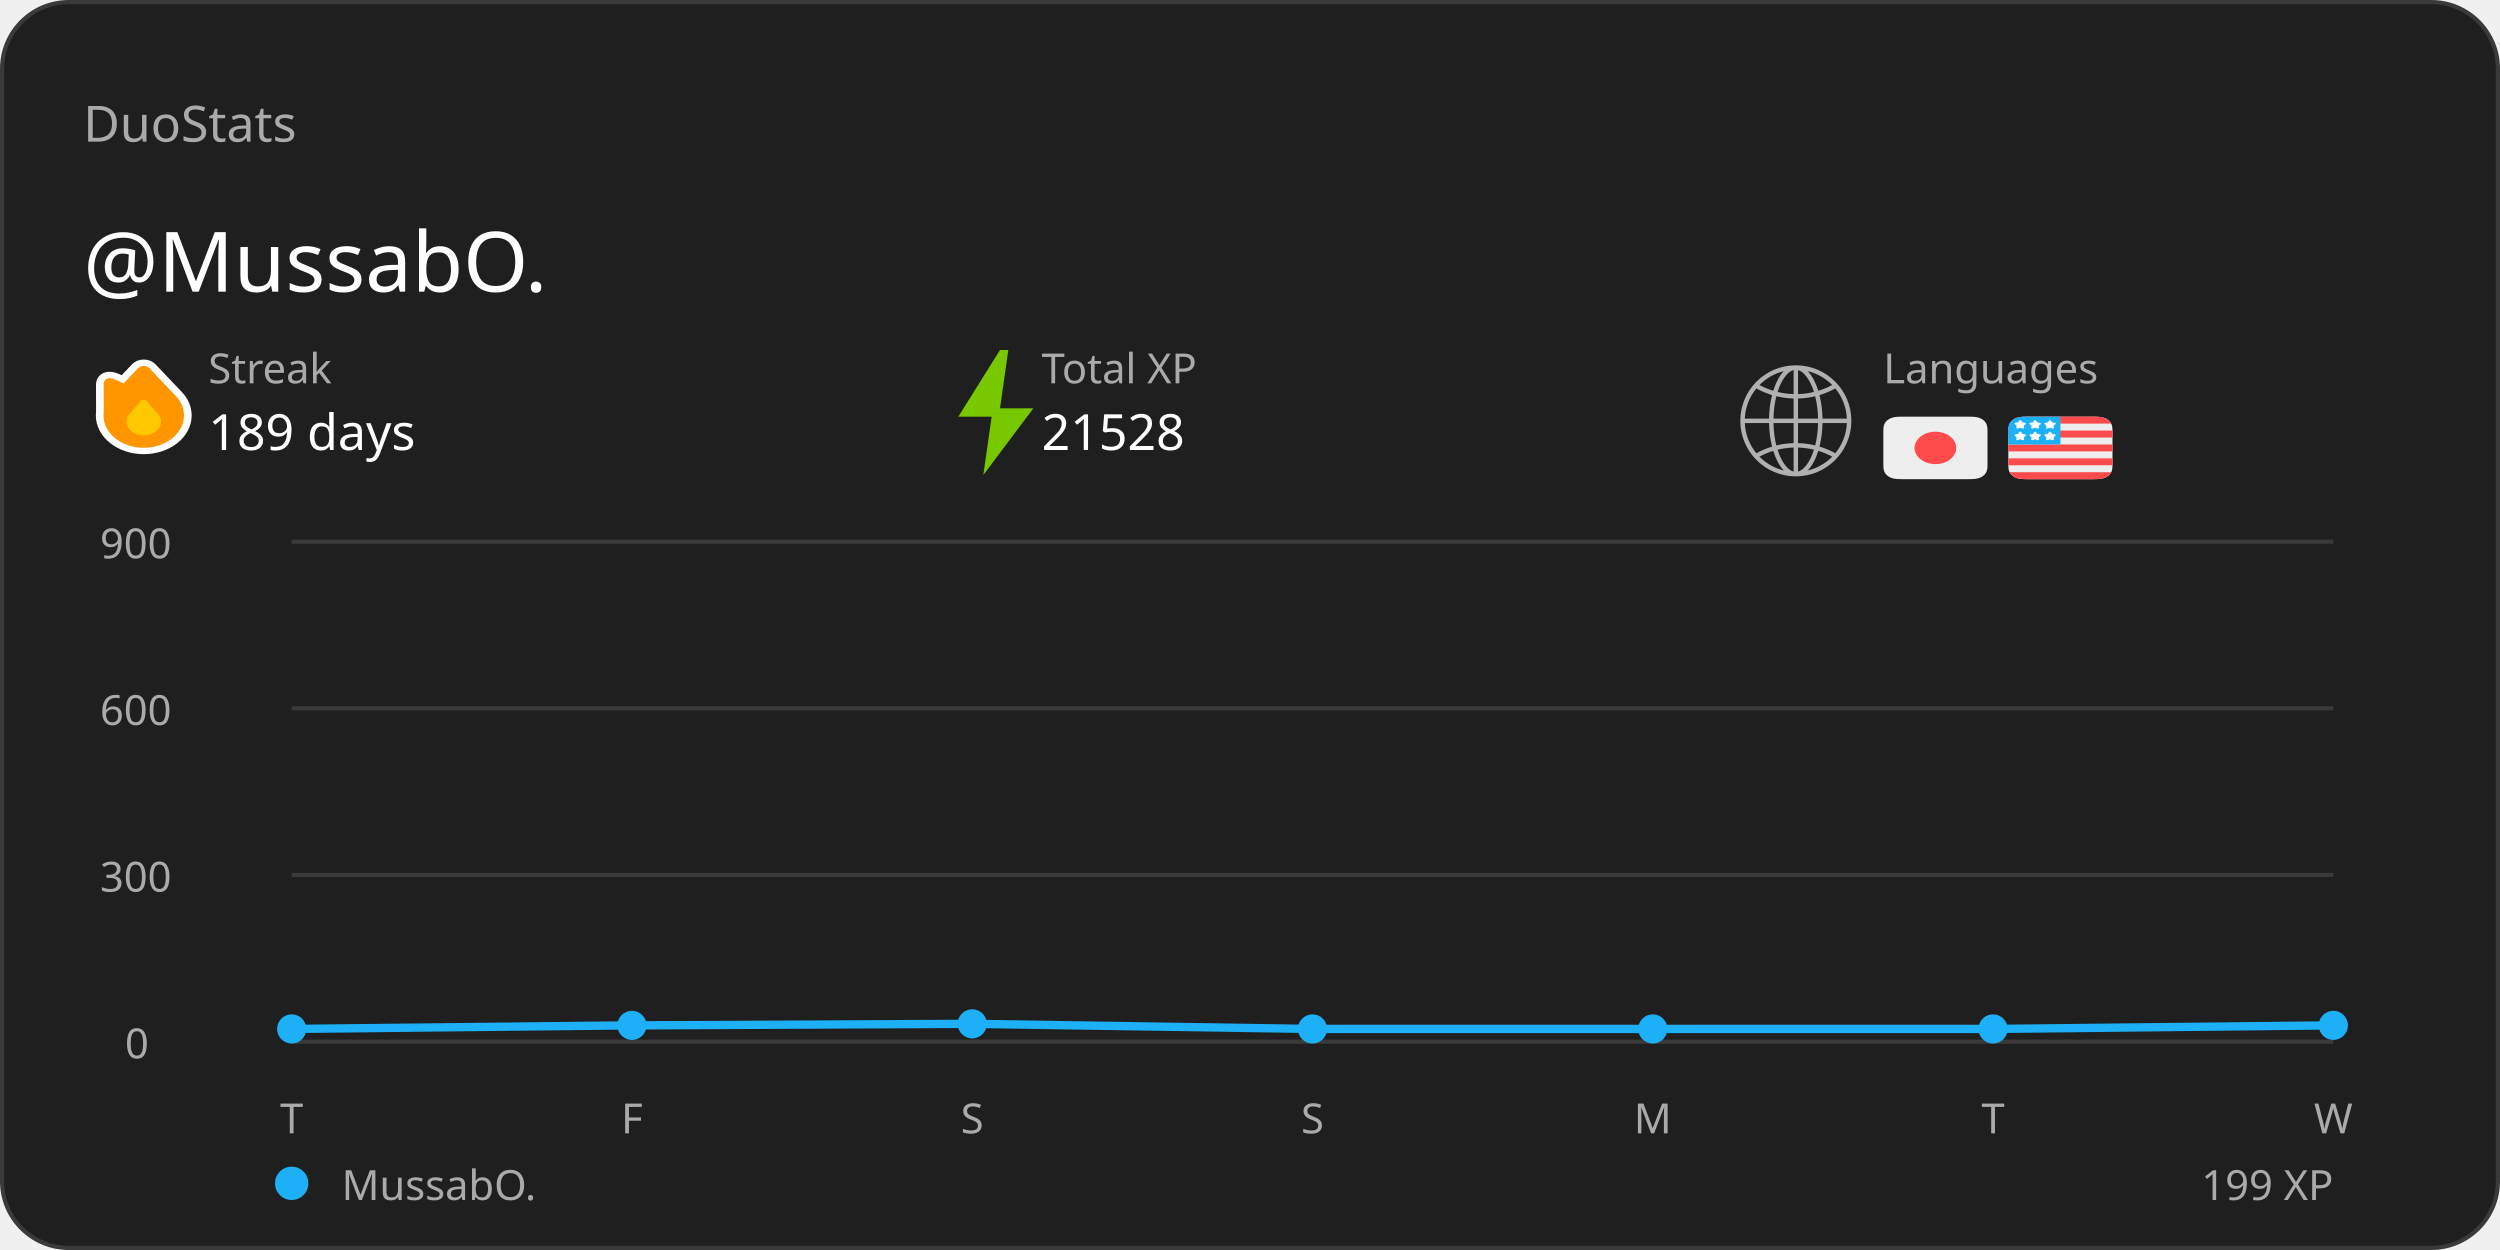
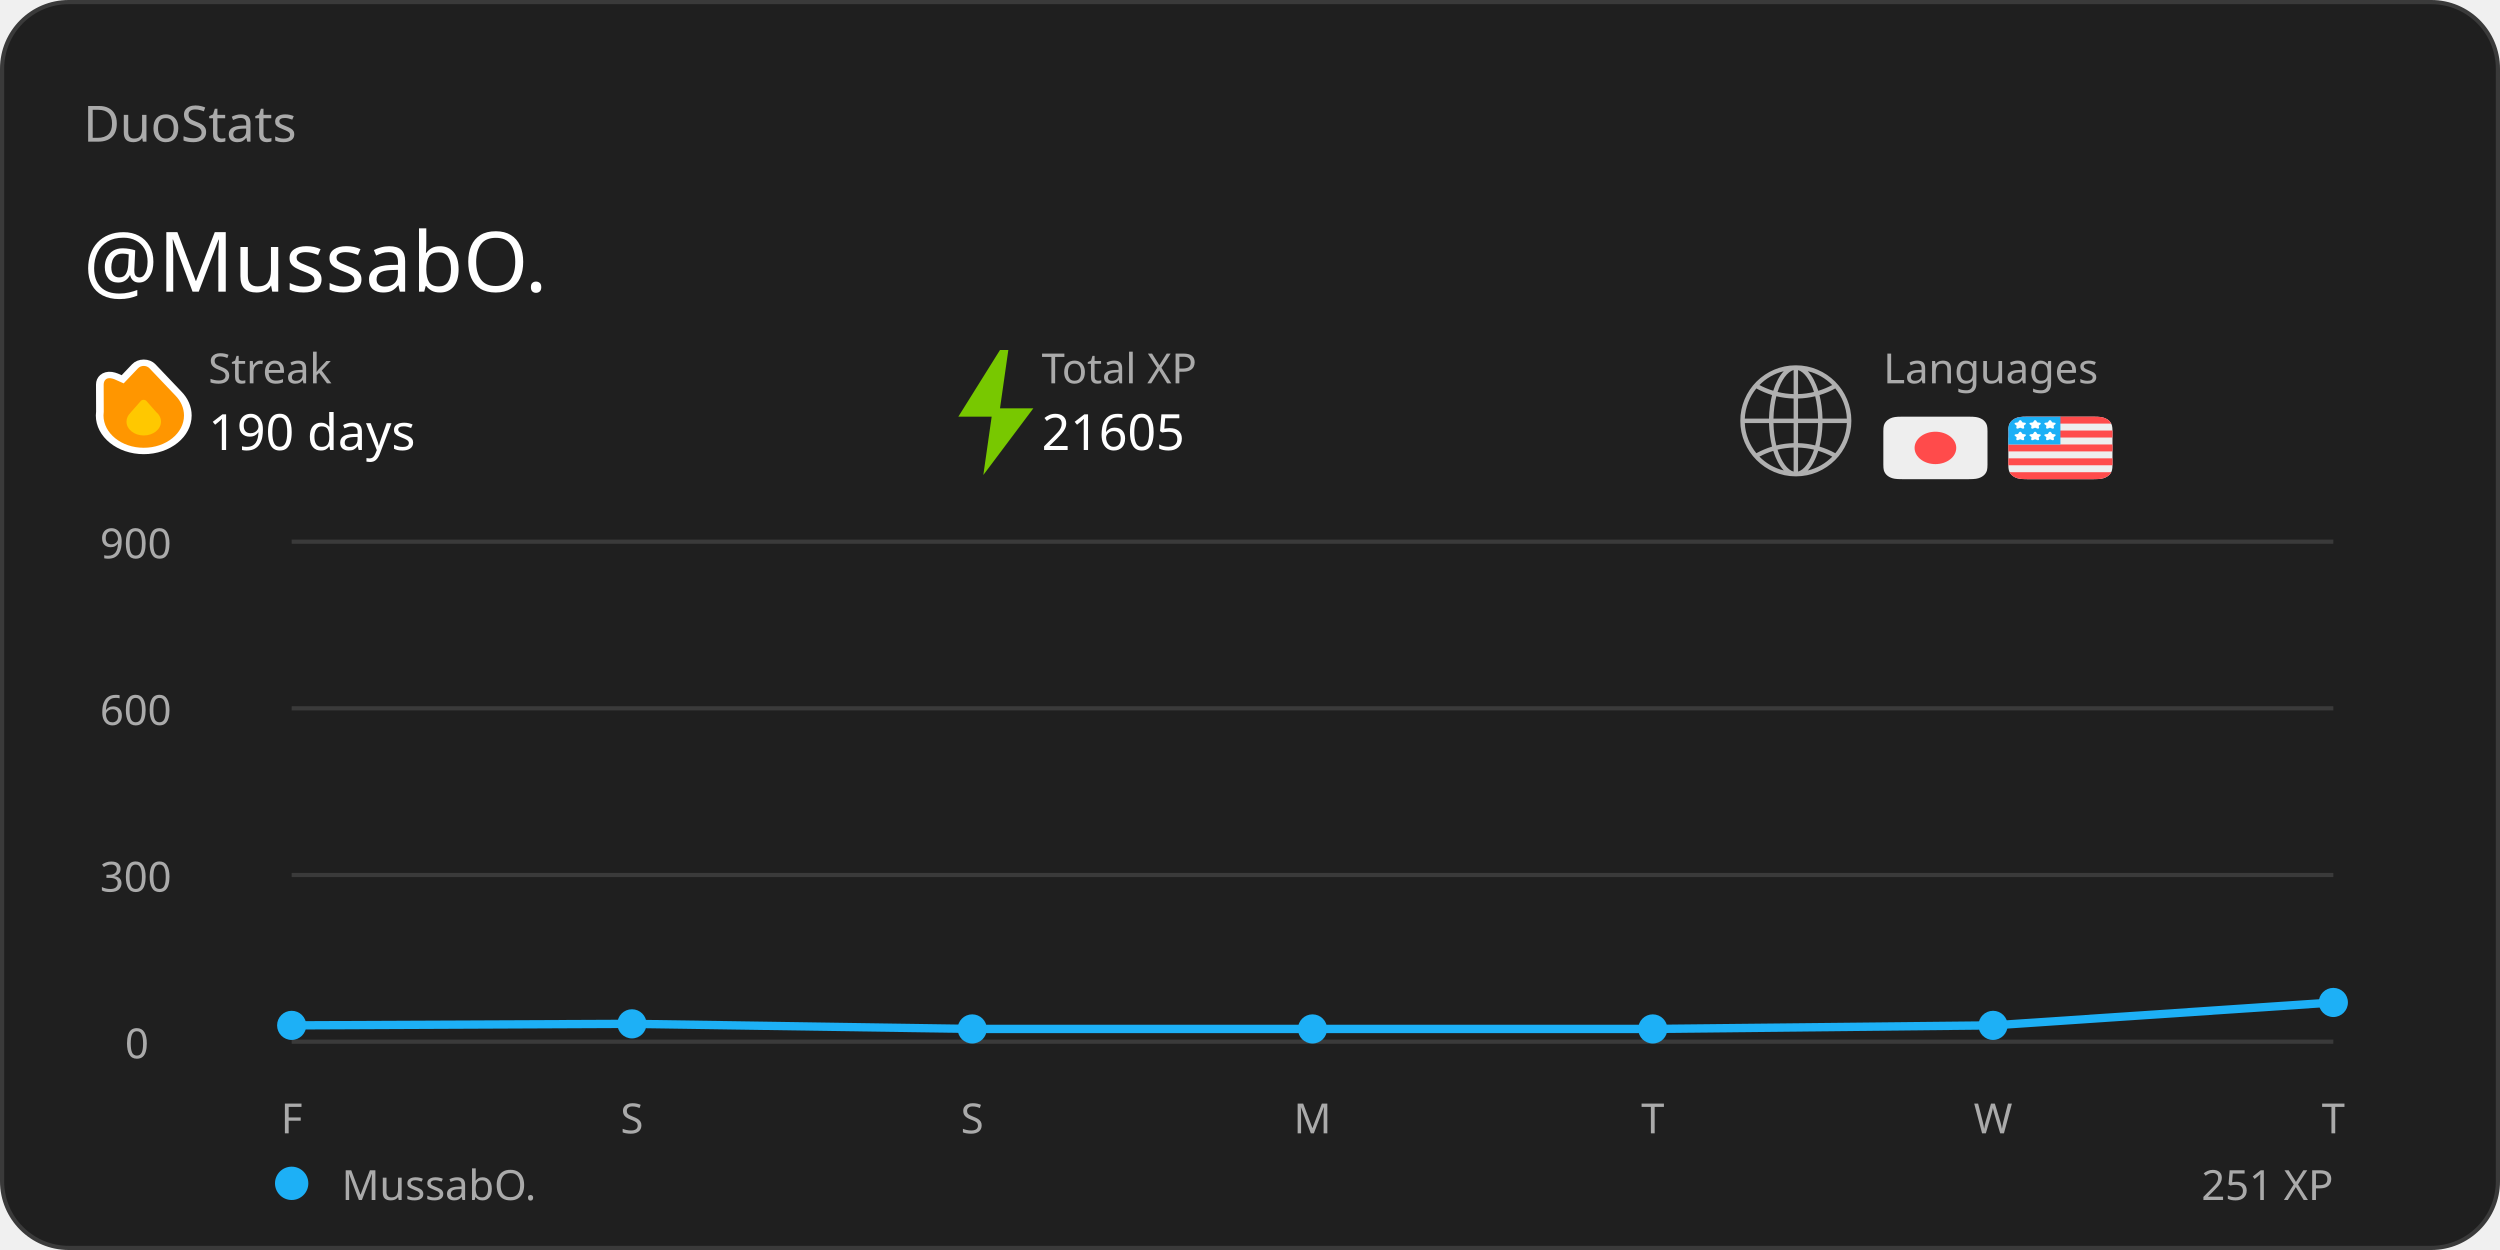
<svg xmlns="http://www.w3.org/2000/svg" width="600" height="300" viewBox="0 0 600 300">
  <rect x="0.5" y="0.5" width="599" height="299" rx="16" fill="#1F1F1F" stroke="#3A3A3A" />
  <text x="20" y="34" fill="#AAAAAA" font-size="12" font-family="DIN Round Pro, system-ui, sans-serif">DuoStats</text>
  <text x="20" y="70" fill="#FFFFFF" font-size="20" font-family="DIN Round Pro, system-ui, sans-serif">@MussabO.</text>
  <g transform="translate(23, 86) scale(0.92, 0.7666667)">
    <g id="Page-1" stroke="none" stroke-width="1" fill="none" fill-rule="evenodd">
      <g id="streak" transform="translate(1, 1)" fill-rule="nonzero">
        <g id="Group" fill="#FF9600" stroke="#FFFFFF" stroke-width="2">
          <path d="M0.068,15.675 L0.044,7.216 C0.039,5.334 1.25,3.942 3.056,4.246 C3.413,4.306 3.998,4.491 4.306,4.656 L5.997,5.561 L9.247,1.464 C9.793,0.776 10.622,0.376 11.5,0.376 C12.378,0.376 13.207,0.776 13.753,1.464 L20.523,10 C22.123,11.939 22.999,14.375 23,16.889 C23,23.034 17.843,28 11.5,28 C5.157,28 0,23.034 0,16.889 C0,16.481 0.023,16.076 0.068,15.675 Z" id="Path" />
        </g>
        <g id="Group" transform="translate(7, 11)" fill="#FFC800">
          <path d="M1.012,5.077 C1.026,5.04 1.046,5.005 1.069,4.973 L3.719,1.364 C3.893,1.127 4.17,0.987 4.464,0.987 C4.758,0.987 5.035,1.127 5.209,1.364 L7.732,4.8 C8.541,5.595 8.998,6.681 9,7.815 C9,10.208 6.985,12.148 4.5,12.148 C2.015,12.148 0,10.208 0,7.815 C0,6.776 0.38,5.823 1.012,5.077 L1.012,5.077 Z" id="Path" />
        </g>
      </g>
    </g>
  </g>
  <text x="50" y="92" fill="#AAAAAA" font-size="10" font-family="DIN Round Pro, system-ui, sans-serif">Streak</text>
-   <text x="50" y="108" fill="#FFFFFF" font-size="12" font-family="DIN Round Pro, system-ui, sans-serif">189 days</text>
+   <text x="50" y="108" fill="#FFFFFF" font-size="12" font-family="DIN Round Pro, system-ui, sans-serif">190 days</text>
  <path d="M240 84 230 100h8l-2 14 12-16h-8l2-14z" fill="#78C800" />
  <text x="250" y="92" fill="#AAAAAA" font-size="10" font-family="DIN Round Pro, system-ui, sans-serif">Total XP</text>
-   <text x="250" y="108" fill="#FFFFFF" font-size="12" font-family="DIN Round Pro, system-ui, sans-serif">21528</text>
+   <text x="250" y="108" fill="#FFFFFF" font-size="12" font-family="DIN Round Pro, system-ui, sans-serif">21605</text>
  <g transform="translate(415, 85) scale(1.0, 1.0)">
    <g id="SVGRepo_bgCarrier" stroke-width="0" />
    <g id="SVGRepo_tracerCarrier" stroke-linecap="round" stroke-linejoin="round" />
    <g id="SVGRepo_iconCarrier">
      <g id="icomoon-ignore"> </g>
      <path d="M16 2.672c-0.004 0-0.007 0-0.011 0-0.002 0-0.003 0-0.005 0-0.005 0-0.010 0.001-0.016 0.001-7.347 0.017-13.296 5.977-13.296 13.327 0 7.348 5.949 13.309 13.296 13.327 0.005 0 0.010 0.001 0.016 0.001 0.002 0 0.004 0 0.005 0 0.004 0 0.008 0 0.011 0 7.36 0 13.328-5.968 13.328-13.328s-5.968-13.328-13.328-13.328zM16.533 10.648c1.413-0.039 2.788-0.225 4.112-0.548 0.399 1.571 0.647 3.382 0.686 5.367h-4.798v-4.819zM16.533 9.582v-5.759c1.437 0.398 2.893 2.314 3.821 5.252-1.231 0.297-2.509 0.47-3.821 0.507zM15.467 3.81v5.772c-1.323-0.037-2.611-0.213-3.852-0.515 0.936-2.956 2.405-4.879 3.852-5.256zM15.467 10.647v4.82h-4.831c0.039-1.988 0.287-3.801 0.687-5.373 1.334 0.326 2.72 0.515 4.144 0.553zM9.563 15.467h-5.811c0.118-2.741 1.139-5.252 2.773-7.241 1.187 0.654 2.446 1.189 3.766 1.589-0.431 1.7-0.689 3.617-0.728 5.652zM9.563 16.533c0.039 2.034 0.297 3.951 0.728 5.651-1.319 0.401-2.579 0.936-3.766 1.59-1.635-1.989-2.656-4.5-2.773-7.241h5.811zM10.636 16.533h4.831v4.814c-1.424 0.038-2.81 0.228-4.145 0.555-0.399-1.571-0.647-3.383-0.686-5.369zM15.467 22.412v5.778c-1.448-0.378-2.919-2.303-3.854-5.263 1.241-0.302 2.53-0.478 3.854-0.515zM16.533 28.178v-5.765c1.313 0.038 2.591 0.211 3.822 0.508-0.928 2.941-2.384 4.86-3.822 5.257zM16.533 21.347v-4.814h4.798c-0.039 1.983-0.286 3.791-0.684 5.361-1.325-0.323-2.7-0.51-4.113-0.548zM22.404 16.533h5.845c-0.118 2.741-1.138 5.251-2.773 7.24-1.197-0.658-2.467-1.197-3.797-1.599 0.43-1.698 0.687-3.611 0.726-5.64zM22.404 15.467c-0.039-2.033-0.297-3.946-0.727-5.646 1.33-0.402 2.599-0.94 3.795-1.598 1.636 1.989 2.658 4.501 2.776 7.244h-5.845zM24.738 7.409c-1.061 0.564-2.18 1.031-3.35 1.385-0.623-2.005-1.498-3.642-2.533-4.717 2.27 0.545 4.297 1.719 5.883 3.332zM13.103 4.087c-1.029 1.073-1.9 2.702-2.521 4.697-1.158-0.353-2.268-0.815-3.319-1.375 1.575-1.602 3.587-2.774 5.84-3.322zM7.259 24.587c1.052-0.561 2.163-1.024 3.322-1.377 0.621 1.997 1.492 3.629 2.522 4.702-2.255-0.549-4.268-1.721-5.844-3.326zM18.855 27.922c1.036-1.075 1.911-2.712 2.535-4.721 1.17 0.355 2.29 0.82 3.351 1.387-1.586 1.614-3.614 2.791-5.886 3.334z" fill="#b0b0b0"> </path>
    </g>
  </g>
  <text x="452" y="92" fill="#AAAAAA" font-size="10" font-family="DIN Round Pro, system-ui, sans-serif">Languages</text>
  <g transform="translate(452, 100) scale(0.3571429, 0.2777778)">
    <g clip-path="url(#clip0_129_1008)">
      <path fill-rule="evenodd" clip-rule="evenodd" d="M12.563 0H57.437C61.805 0 63.389 0.455 64.987 1.309C66.584 2.163 67.837 3.416 68.691 5.013C69.545 6.61 70 8.195 70 12.563V41.437C70 45.805 69.545 47.389 68.691 48.986C67.837 50.584 66.584 51.837 64.987 52.691C63.389 53.545 61.805 54 57.437 54H12.563C8.195 54 6.61 53.545 5.013 52.691C3.416 51.837 2.163 50.584 1.309 48.986C0.455 47.389 0 45.805 0 41.437V12.563C0 8.195 0.455 6.61 1.309 5.013C2.163 3.416 3.416 2.163 5.013 1.309C6.61 0.455 8.195 0 12.563 0Z" fill="#EEEEEE" />
      <path d="M35 41C42.732 41 49 34.732 49 27C49 19.268 42.732 13 35 13C27.268 13 21 19.268 21 27C21 34.732 27.268 41 35 41Z" fill="#FF4B4B" />
    </g>
    <defs>
      <clipPath id="clip0_129_1008">
        <rect width="70" height="54" fill="white" />
      </clipPath>
    </defs>
  </g>
  <g transform="translate(482, 100) scale(0.3571429, 0.2777778)">
    <g clip-path="url(#clip0_129_593)">
      <path fill-rule="evenodd" clip-rule="evenodd" d="M12.563 0H57.437C61.805 0 63.389 0.455 64.987 1.309C66.584 2.163 67.837 3.416 68.691 5.013C69.545 6.61 70 8.195 70 12.563V41.437C70 45.805 69.545 47.389 68.691 48.986C67.837 50.584 66.584 51.837 64.987 52.691C63.389 53.545 61.805 54 57.437 54H12.563C8.195 54 6.61 53.545 5.013 52.691C3.416 51.837 2.163 50.584 1.309 48.986C0.455 47.389 0 45.805 0 41.437V12.563C0 8.195 0.455 6.61 1.309 5.013C2.163 3.416 3.416 2.163 5.013 1.309C6.61 0.455 8.195 0 12.563 0Z" fill="#EEEEEE" />
      <path fill-rule="evenodd" clip-rule="evenodd" d="M12.563 0H57.437C61.805 0 63.389 0.455 64.987 1.309C66.584 2.163 67.837 3.416 68.691 5.013C68.863 5.335 69.019 5.656 69.158 6H0.842C0.981 5.656 1.137 5.335 1.309 5.013C2.163 3.416 3.416 2.163 5.013 1.309C6.61 0.455 8.195 0 12.563 0Z" fill="#FF4B4B" />
      <path fill-rule="evenodd" clip-rule="evenodd" d="M69.997 12C69.999 12.182 70 12.37 70 12.563V18H0V12.563C0 12.37 0.001 12.182 0.003 12H69.997Z" fill="#FF4B4B" />
      <path fill-rule="evenodd" clip-rule="evenodd" d="M70 24V30H0V24H70Z" fill="#FF4B4B" />
      <path fill-rule="evenodd" clip-rule="evenodd" d="M70 41.437C70 41.63 69.999 41.818 69.997 42H0.003C0.001 41.818 0 41.63 0 41.437V36H70V41.437Z" fill="#FF4B4B" />
      <path fill-rule="evenodd" clip-rule="evenodd" d="M69.158 48C69.019 48.344 68.863 48.665 68.691 48.986C67.837 50.584 66.584 51.837 64.987 52.691C63.389 53.545 61.805 54 57.437 54H12.563C8.195 54 6.61 53.545 5.013 52.691C3.416 51.837 2.163 50.584 1.309 48.986C1.137 48.665 0.981 48.344 0.842 48H69.158Z" fill="#FF4B4B" />
      <path fill-rule="evenodd" clip-rule="evenodd" d="M12.563 0H35V24H0V12.563C0 8.195 0.455 6.61 1.309 5.013C2.163 3.416 3.416 2.163 5.013 1.309C6.61 0.455 8.195 0 12.563 0Z" fill="#1CB0F6" />
      <path d="M27.806 9.602L26.531 10.273C26.13 10.483 25.635 10.329 25.424 9.929C25.341 9.769 25.312 9.586 25.342 9.409L25.586 7.988C25.609 7.853 25.564 7.715 25.466 7.62L24.434 6.614C24.11 6.298 24.103 5.779 24.419 5.455C24.545 5.326 24.71 5.242 24.888 5.216L26.314 5.009C26.45 4.989 26.567 4.904 26.628 4.781L27.266 3.489C27.466 3.083 27.957 2.916 28.363 3.117C28.525 3.196 28.655 3.327 28.735 3.489L29.373 4.781C29.434 4.904 29.551 4.989 29.687 5.009L31.113 5.216C31.561 5.281 31.871 5.697 31.806 6.145C31.78 6.323 31.696 6.488 31.567 6.614L30.535 7.62C30.437 7.715 30.392 7.853 30.415 7.988L30.659 9.409C30.735 9.855 30.436 10.278 29.99 10.355C29.812 10.385 29.629 10.356 29.47 10.273L28.194 9.602C28.073 9.538 27.928 9.538 27.806 9.602Z" fill="white" />
      <path d="M27.806 19.602L26.531 20.273C26.13 20.483 25.635 20.329 25.424 19.929C25.341 19.769 25.312 19.587 25.342 19.409L25.586 17.988C25.609 17.853 25.564 17.715 25.466 17.62L24.434 16.614C24.11 16.298 24.103 15.779 24.419 15.455C24.545 15.326 24.71 15.242 24.888 15.216L26.314 15.009C26.45 14.989 26.567 14.904 26.628 14.781L27.266 13.489C27.466 13.083 27.957 12.916 28.363 13.117C28.525 13.196 28.655 13.327 28.735 13.489L29.373 14.781C29.434 14.904 29.551 14.989 29.687 15.009L31.113 15.216C31.561 15.281 31.871 15.697 31.806 16.145C31.78 16.323 31.696 16.488 31.567 16.614L30.535 17.62C30.437 17.715 30.392 17.853 30.415 17.988L30.659 19.409C30.735 19.855 30.436 20.278 29.99 20.355C29.812 20.385 29.629 20.356 29.47 20.273L28.194 19.602C28.073 19.538 27.928 19.538 27.806 19.602Z" fill="white" />
      <path d="M17.806 9.602L16.531 10.273C16.13 10.483 15.635 10.329 15.425 9.929C15.341 9.769 15.312 9.586 15.342 9.409L15.586 7.988C15.609 7.853 15.564 7.715 15.466 7.62L14.434 6.614C14.11 6.298 14.103 5.779 14.419 5.455C14.545 5.326 14.71 5.242 14.888 5.216L16.314 5.009C16.45 4.989 16.567 4.904 16.628 4.781L17.266 3.489C17.466 3.083 17.957 2.916 18.363 3.117C18.525 3.196 18.655 3.327 18.735 3.489L19.373 4.781C19.434 4.904 19.551 4.989 19.687 5.009L21.113 5.216C21.561 5.281 21.871 5.697 21.806 6.145C21.78 6.323 21.696 6.488 21.567 6.614L20.535 7.62C20.437 7.715 20.392 7.853 20.415 7.988L20.659 9.409C20.735 9.855 20.436 10.278 19.99 10.355C19.812 10.385 19.629 10.356 19.47 10.273L18.194 9.602C18.073 9.538 17.928 9.538 17.806 9.602Z" fill="white" />
      <path d="M17.806 19.602L16.531 20.273C16.13 20.483 15.635 20.329 15.425 19.929C15.341 19.769 15.312 19.587 15.342 19.409L15.586 17.988C15.609 17.853 15.564 17.715 15.466 17.62L14.434 16.614C14.11 16.298 14.103 15.779 14.419 15.455C14.545 15.326 14.71 15.242 14.888 15.216L16.314 15.009C16.45 14.989 16.567 14.904 16.628 14.781L17.266 13.489C17.466 13.083 17.957 12.916 18.363 13.117C18.525 13.196 18.655 13.327 18.735 13.489L19.373 14.781C19.434 14.904 19.551 14.989 19.687 15.009L21.113 15.216C21.561 15.281 21.871 15.697 21.806 16.145C21.78 16.323 21.696 16.488 21.567 16.614L20.535 17.62C20.437 17.715 20.392 17.853 20.415 17.988L20.659 19.409C20.735 19.855 20.436 20.278 19.99 20.355C19.812 20.385 19.629 20.356 19.47 20.273L18.194 19.602C18.073 19.538 17.928 19.538 17.806 19.602Z" fill="white" />
      <path d="M7.807 9.602L6.531 10.273C6.13 10.483 5.635 10.329 5.424 9.929C5.341 9.769 5.312 9.586 5.342 9.409L5.586 7.988C5.609 7.853 5.564 7.715 5.466 7.62L4.434 6.614C4.11 6.298 4.103 5.779 4.419 5.455C4.545 5.326 4.71 5.242 4.888 5.216L6.314 5.009C6.45 4.989 6.567 4.904 6.628 4.781L7.266 3.489C7.466 3.083 7.957 2.916 8.363 3.117C8.525 3.196 8.655 3.327 8.735 3.489L9.373 4.781C9.434 4.904 9.551 4.989 9.687 5.009L11.113 5.216C11.561 5.281 11.871 5.697 11.806 6.145C11.78 6.323 11.696 6.488 11.567 6.614L10.535 7.62C10.437 7.715 10.392 7.853 10.415 7.988L10.659 9.409C10.735 9.855 10.436 10.278 9.99 10.355C9.812 10.385 9.629 10.356 9.47 10.273L8.194 9.602C8.073 9.538 7.928 9.538 7.807 9.602Z" fill="white" />
      <path d="M7.807 19.602L6.531 20.273C6.13 20.483 5.635 20.329 5.424 19.929C5.341 19.769 5.312 19.587 5.342 19.409L5.586 17.988C5.609 17.853 5.564 17.715 5.466 17.62L4.434 16.614C4.11 16.298 4.103 15.779 4.419 15.455C4.545 15.326 4.71 15.242 4.888 15.216L6.314 15.009C6.45 14.989 6.567 14.904 6.628 14.781L7.266 13.489C7.466 13.083 7.957 12.916 8.363 13.117C8.525 13.196 8.655 13.327 8.735 13.489L9.373 14.781C9.434 14.904 9.551 14.989 9.687 15.009L11.113 15.216C11.561 15.281 11.871 15.697 11.806 16.145C11.78 16.323 11.696 16.488 11.567 16.614L10.535 17.62C10.437 17.715 10.392 17.853 10.415 17.988L10.659 19.409C10.735 19.855 10.436 20.278 9.99 20.355C9.812 20.385 9.629 20.356 9.47 20.273L8.194 19.602C8.073 19.538 7.928 19.538 7.807 19.602Z" fill="white" />
    </g>
    <defs>
      <clipPath id="clip0_129_593">
        <rect width="70" height="54" fill="white" />
      </clipPath>
    </defs>
  </g>
  <g stroke="#3A3A3A" stroke-width="1">
    <line x1="70" y1="250" x2="560" y2="250" />
    <line x1="70" y1="210" x2="560" y2="210" />
    <line x1="70" y1="170" x2="560" y2="170" />
    <line x1="70" y1="130" x2="560" y2="130" />
  </g>
  <g fill="#AAAAAA" font-size="10" font-family="DIN Round Pro, system-ui, sans-serif">
    <text x="30" y="254">0</text>
    <text x="24" y="214">300</text>
    <text x="24" y="174">600</text>
    <text x="24" y="134">900</text>
  </g>
-   <polyline points="70.0,246.944 151.667,246.089 233.333,245.722 315.0,246.944 396.667,246.944 478.333,246.944 560.0,246.089" fill="none" stroke="#1DB0F6" stroke-width="2" stroke-linecap="round" stroke-linejoin="round" />
-   <circle cx="70.0" cy="246.944" r="3.5" fill="#1DB0F6" />
-   <circle cx="151.667" cy="246.089" r="3.5" fill="#1DB0F6" />
-   <circle cx="233.333" cy="245.722" r="3.5" fill="#1DB0F6" />
+   <polyline points="70.0,246.089 151.667,245.722 233.333,246.944 315.0,246.944 396.667,246.944 478.333,246.089 560.0,240.589" fill="none" stroke="#1DB0F6" stroke-width="2" stroke-linecap="round" stroke-linejoin="round" />
+   <circle cx="70.0" cy="246.089" r="3.5" fill="#1DB0F6" />
+   <circle cx="151.667" cy="245.722" r="3.5" fill="#1DB0F6" />
+   <circle cx="233.333" cy="246.944" r="3.5" fill="#1DB0F6" />
  <circle cx="315.0" cy="246.944" r="3.5" fill="#1DB0F6" />
  <circle cx="396.667" cy="246.944" r="3.5" fill="#1DB0F6" />
-   <circle cx="478.333" cy="246.944" r="3.5" fill="#1DB0F6" />
-   <circle cx="560.0" cy="246.089" r="3.5" fill="#1DB0F6" />
-   <text x="70.0" y="272" fill="#AAAAAA" font-size="10" text-anchor="middle" font-family="DIN Round Pro, system-ui, sans-serif">T</text>
-   <text x="151.667" y="272" fill="#AAAAAA" font-size="10" text-anchor="middle" font-family="DIN Round Pro, system-ui, sans-serif">F</text>
+   <circle cx="478.333" cy="246.089" r="3.5" fill="#1DB0F6" />
+   <circle cx="560.0" cy="240.589" r="3.5" fill="#1DB0F6" />
+   <text x="70.0" y="272" fill="#AAAAAA" font-size="10" text-anchor="middle" font-family="DIN Round Pro, system-ui, sans-serif">F</text>
+   <text x="151.667" y="272" fill="#AAAAAA" font-size="10" text-anchor="middle" font-family="DIN Round Pro, system-ui, sans-serif">S</text>
  <text x="233.333" y="272" fill="#AAAAAA" font-size="10" text-anchor="middle" font-family="DIN Round Pro, system-ui, sans-serif">S</text>
-   <text x="315.0" y="272" fill="#AAAAAA" font-size="10" text-anchor="middle" font-family="DIN Round Pro, system-ui, sans-serif">S</text>
-   <text x="396.667" y="272" fill="#AAAAAA" font-size="10" text-anchor="middle" font-family="DIN Round Pro, system-ui, sans-serif">M</text>
-   <text x="478.333" y="272" fill="#AAAAAA" font-size="10" text-anchor="middle" font-family="DIN Round Pro, system-ui, sans-serif">T</text>
-   <text x="560.0" y="272" fill="#AAAAAA" font-size="10" text-anchor="middle" font-family="DIN Round Pro, system-ui, sans-serif">W</text>
+   <text x="315.0" y="272" fill="#AAAAAA" font-size="10" text-anchor="middle" font-family="DIN Round Pro, system-ui, sans-serif">M</text>
+   <text x="396.667" y="272" fill="#AAAAAA" font-size="10" text-anchor="middle" font-family="DIN Round Pro, system-ui, sans-serif">T</text>
+   <text x="478.333" y="272" fill="#AAAAAA" font-size="10" text-anchor="middle" font-family="DIN Round Pro, system-ui, sans-serif">W</text>
+   <text x="560.0" y="272" fill="#AAAAAA" font-size="10" text-anchor="middle" font-family="DIN Round Pro, system-ui, sans-serif">T</text>
  <circle cx="70" cy="284" r="4" fill="#1DB0F6" />
  <text x="82" y="288" fill="#AAAAAA" font-size="10" font-family="DIN Round Pro, system-ui, sans-serif">MussabO.</text>
-   <text x="560" y="288" fill="#AAAAAA" font-size="10" text-anchor="end" font-family="DIN Round Pro, system-ui, sans-serif">199 XP</text>
+   <text x="560" y="288" fill="#AAAAAA" font-size="10" text-anchor="end" font-family="DIN Round Pro, system-ui, sans-serif">251 XP</text>
</svg>
